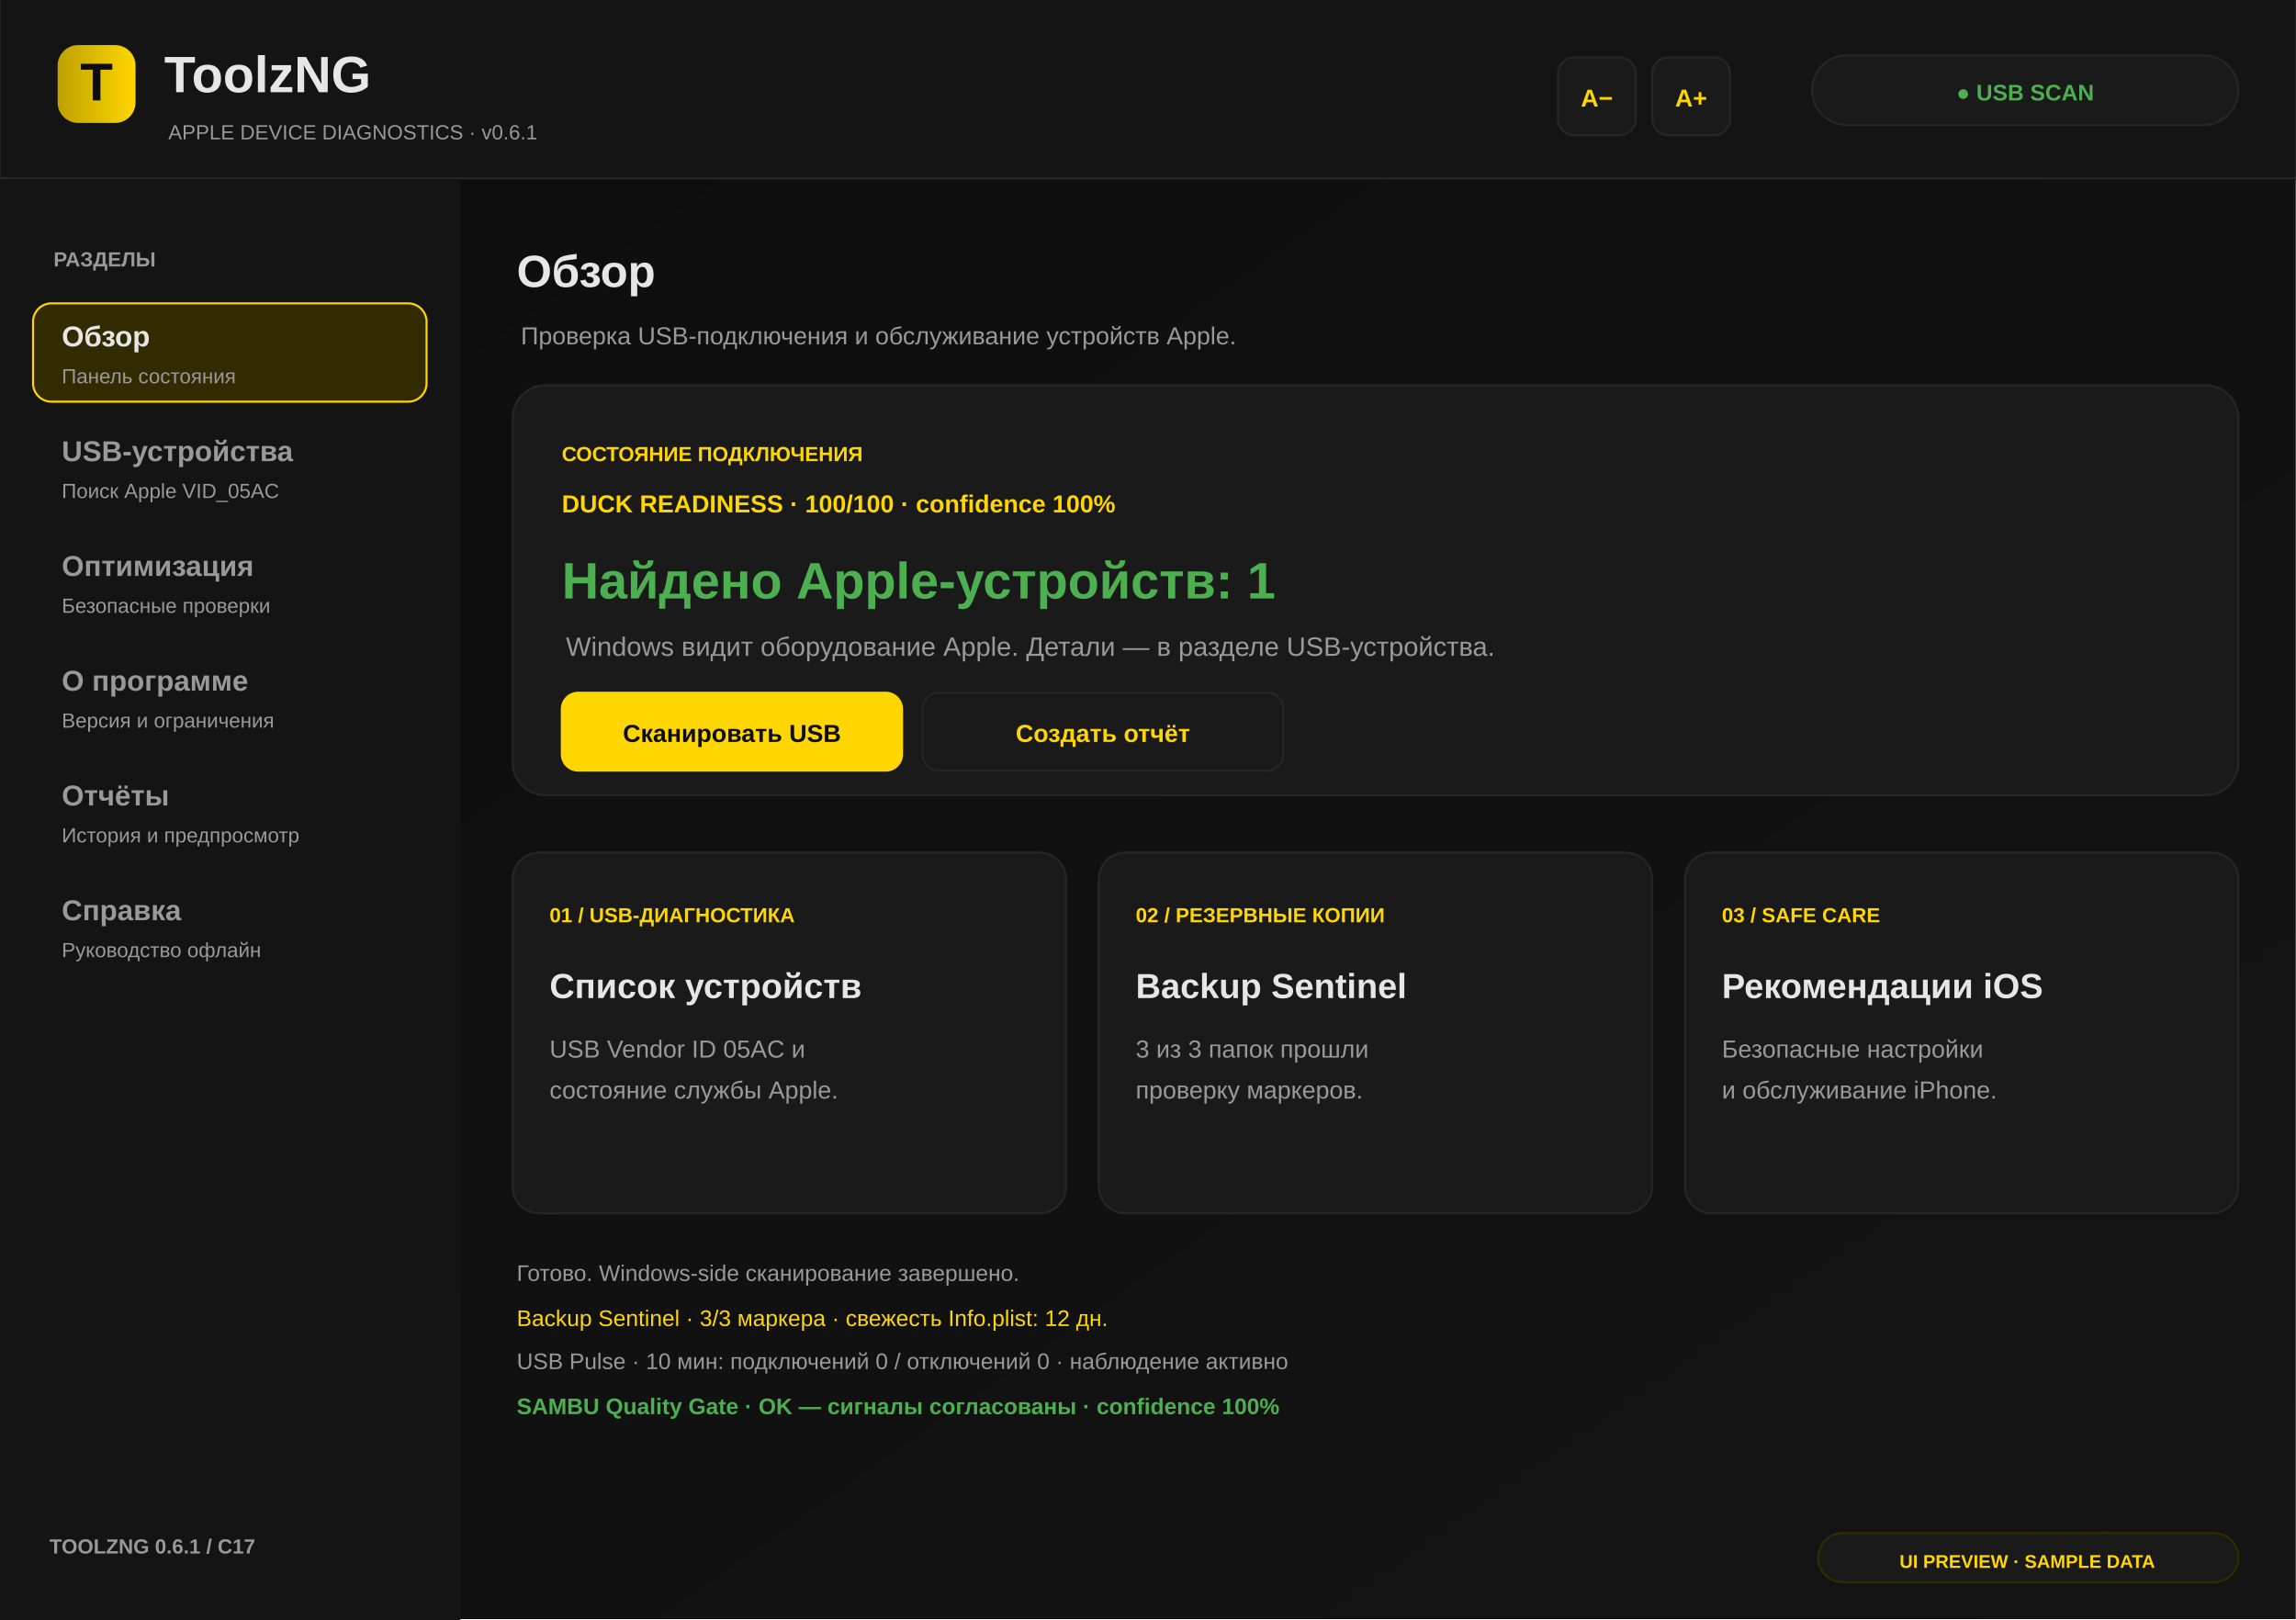
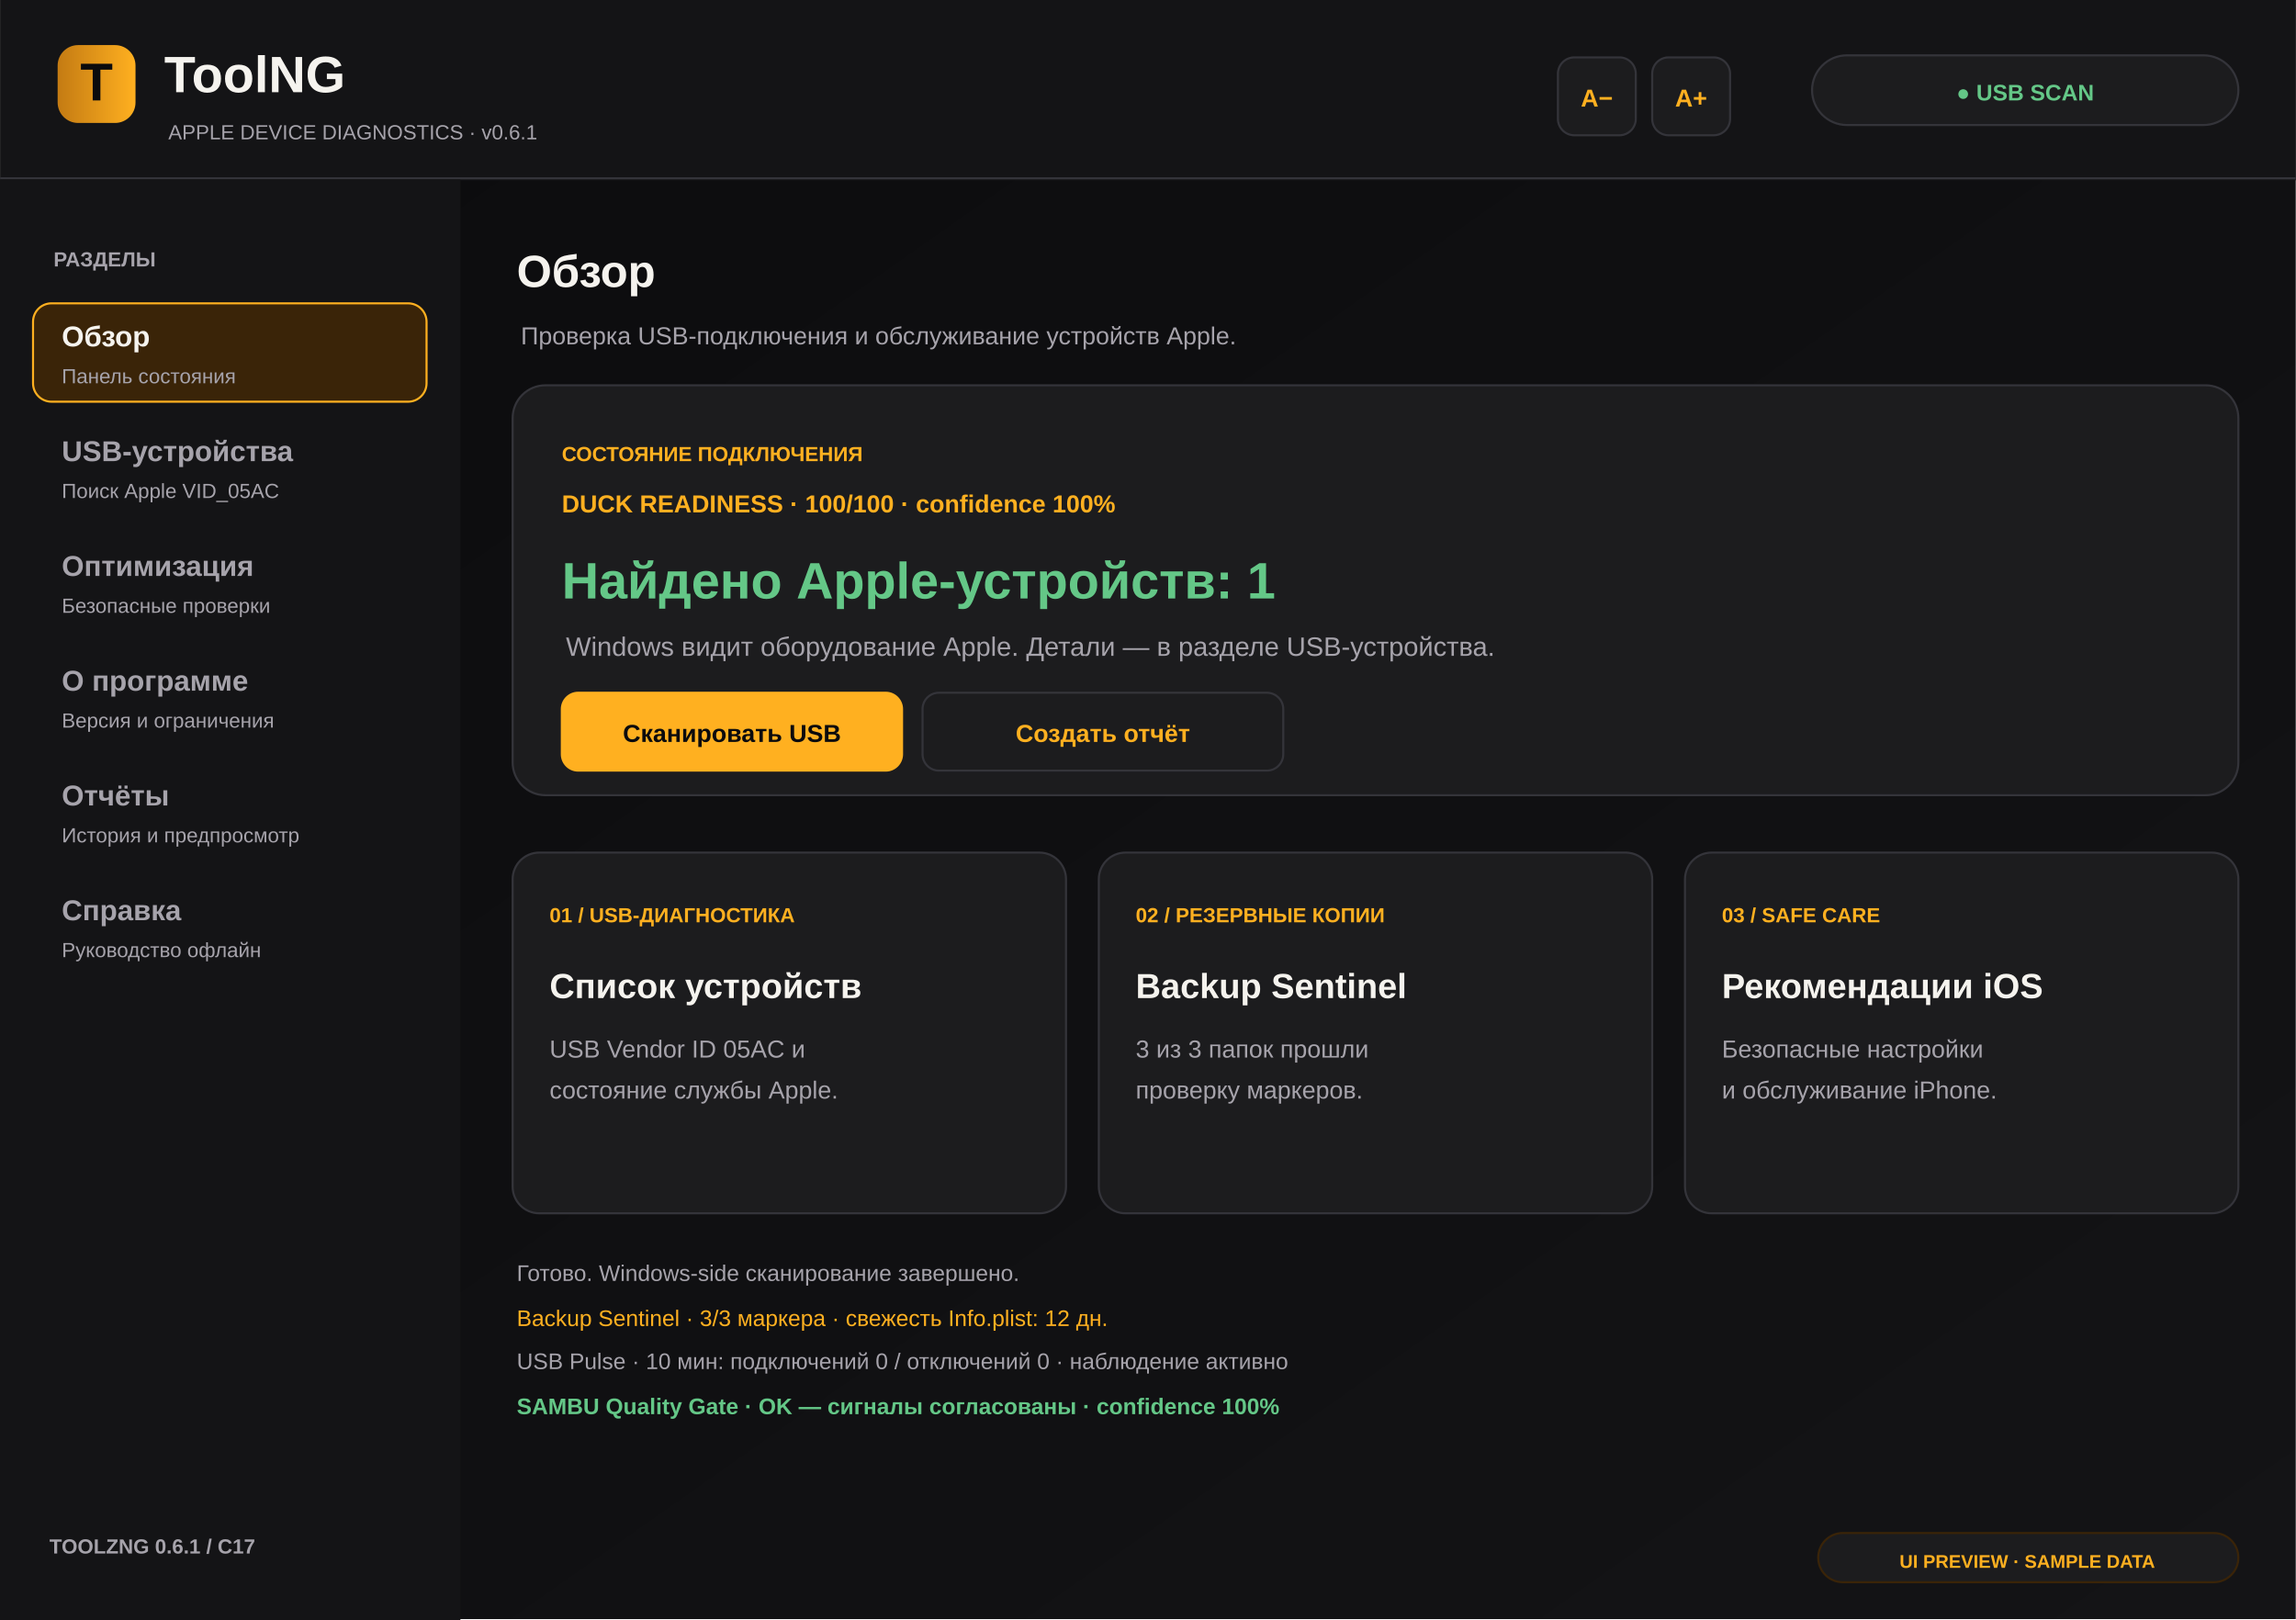
<svg xmlns="http://www.w3.org/2000/svg" width="1920" height="1354" viewBox="0 0 1120 790" role="img" aria-labelledby="title desc">
  <defs>
    <linearGradient id="bg" x1="0" y1="0" x2="1" y2="1">
-       <stop offset="0" stop-color="#0D0D0D" />
-       <stop offset="1" stop-color="#141414" />
+       <stop offset="0" stop-color="#0B0B0D" />
+       <stop offset="1" stop-color="#141416" />
    </linearGradient>
    <linearGradient id="gold" x1="0" y1="0" x2="1" y2="0">
-       <stop offset="0" stop-color="#BFA100" />
-       <stop offset="1" stop-color="#FFD600" />
+       <stop offset="0" stop-color="#C47B13" />
+       <stop offset="1" stop-color="#FFB020" />
    </linearGradient>
  </defs>
  <rect width="1120" height="790" fill="url(#bg)" />
-   <rect x="0" y="0" width="1120" height="88" fill="#141414" />
+   <rect x="0" y="0" width="1120" height="88" fill="#141416" />
  <rect x="28" y="22" width="38" height="38" rx="10" fill="url(#gold)" stroke="none" />
-   <text x="47" y="49" font-family="Segoe UI,Arial,sans-serif" font-size="26" font-weight="800" fill="#0D0D0D" text-anchor="middle">T</text>
-   <text x="80" y="45" font-family="Segoe UI,Arial,sans-serif" font-size="25" font-weight="700" fill="#E6E6E6" text-anchor="start">ToolzNG</text>
-   <text x="82" y="68" font-family="Segoe UI,Arial,sans-serif" font-size="10" font-weight="500" fill="#999999" text-anchor="start">APPLE DEVICE DIAGNOSTICS  ·  v0.6.1</text>
-   <rect x="760" y="28" width="38" height="38" rx="8" fill="#1A1A1A" stroke="#262626" />
-   <text x="779" y="52" font-family="Segoe UI,Arial,sans-serif" font-size="12" font-weight="700" fill="#FFD600" text-anchor="middle">A−</text>
-   <rect x="806" y="28" width="38" height="38" rx="8" fill="#1A1A1A" stroke="#262626" />
-   <text x="825" y="52" font-family="Segoe UI,Arial,sans-serif" font-size="12" font-weight="700" fill="#FFD600" text-anchor="middle">A+</text>
-   <rect x="884" y="27" width="208" height="34" rx="17" fill="#1A1A1A" stroke="#262626" />
-   <text x="988" y="49" font-family="Segoe UI,Arial,sans-serif" font-size="11" font-weight="700" fill="#4CAF50" text-anchor="middle">●  USB SCAN</text>
-   <line x1="0" y1="87" x2="1120" y2="87" stroke="#262626" stroke-width="1" />
-   <rect x="0" y="88" width="224" height="702" rx="0" fill="#141414" stroke="#141414" />
-   <text x="26" y="130" font-family="Segoe UI,Arial,sans-serif" font-size="10" font-weight="700" fill="#999999" text-anchor="start">РАЗДЕЛЫ</text>
-   <rect x="16" y="148" width="192" height="48" rx="9" fill="#332B00" stroke="#FFD600" />
-   <text x="30" y="169" font-family="Segoe UI,Arial,sans-serif" font-size="14" font-weight="600" fill="#E6E6E6" text-anchor="start">Обзор</text>
-   <text x="30" y="187" font-family="Segoe UI,Arial,sans-serif" font-size="10" font-weight="400" fill="#999999" text-anchor="start">Панель состояния</text>
-   <rect x="16" y="204" width="192" height="48" rx="9" fill="#141414" stroke="#141414" />
-   <text x="30" y="225" font-family="Segoe UI,Arial,sans-serif" font-size="14" font-weight="600" fill="#999999" text-anchor="start">USB-устройства</text>
-   <text x="30" y="243" font-family="Segoe UI,Arial,sans-serif" font-size="10" font-weight="400" fill="#999999" text-anchor="start">Поиск Apple VID_05AC</text>
-   <rect x="16" y="260" width="192" height="48" rx="9" fill="#141414" stroke="#141414" />
-   <text x="30" y="281" font-family="Segoe UI,Arial,sans-serif" font-size="14" font-weight="600" fill="#999999" text-anchor="start">Оптимизация</text>
-   <text x="30" y="299" font-family="Segoe UI,Arial,sans-serif" font-size="10" font-weight="400" fill="#999999" text-anchor="start">Безопасные проверки</text>
-   <rect x="16" y="316" width="192" height="48" rx="9" fill="#141414" stroke="#141414" />
-   <text x="30" y="337" font-family="Segoe UI,Arial,sans-serif" font-size="14" font-weight="600" fill="#999999" text-anchor="start">О программе</text>
-   <text x="30" y="355" font-family="Segoe UI,Arial,sans-serif" font-size="10" font-weight="400" fill="#999999" text-anchor="start">Версия и ограничения</text>
-   <rect x="16" y="372" width="192" height="48" rx="9" fill="#141414" stroke="#141414" />
-   <text x="30" y="393" font-family="Segoe UI,Arial,sans-serif" font-size="14" font-weight="600" fill="#999999" text-anchor="start">Отчёты</text>
-   <text x="30" y="411" font-family="Segoe UI,Arial,sans-serif" font-size="10" font-weight="400" fill="#999999" text-anchor="start">История и предпросмотр</text>
-   <rect x="16" y="428" width="192" height="48" rx="9" fill="#141414" stroke="#141414" />
-   <text x="30" y="449" font-family="Segoe UI,Arial,sans-serif" font-size="14" font-weight="600" fill="#999999" text-anchor="start">Справка</text>
-   <text x="30" y="467" font-family="Segoe UI,Arial,sans-serif" font-size="10" font-weight="400" fill="#999999" text-anchor="start">Руководство офлайн</text>
-   <text x="24" y="758" font-family="Segoe UI,Arial,sans-serif" font-size="10" font-weight="600" fill="#999999" text-anchor="start">TOOLZNG  0.6.1  /  C17</text>
-   <text x="252" y="140" font-family="Segoe UI,Arial,sans-serif" font-size="22" font-weight="700" fill="#E6E6E6" text-anchor="start">Обзор</text>
-   <text x="254" y="168" font-family="Segoe UI,Arial,sans-serif" font-size="12" font-weight="400" fill="#999999" text-anchor="start">Проверка USB-подключения и обслуживание устройств Apple.</text>
-   <rect x="250" y="188" width="842" height="200" rx="16" fill="#1A1A1A" stroke="#262626" />
-   <text x="274" y="225" font-family="Segoe UI,Arial,sans-serif" font-size="10" font-weight="700" fill="#FFD600" text-anchor="start">СОСТОЯНИЕ ПОДКЛЮЧЕНИЯ</text>
-   <text x="274" y="250" font-family="Segoe UI,Arial,sans-serif" font-size="12" font-weight="600" fill="#FFD600" text-anchor="start">DUCK READINESS  ·  100/100  ·  confidence 100%</text>
-   <text x="274" y="292" font-family="Segoe UI,Arial,sans-serif" font-size="25" font-weight="700" fill="#4CAF50" text-anchor="start">Найдено Apple-устройств: 1</text>
-   <text x="276" y="320" font-family="Segoe UI,Arial,sans-serif" font-size="13" font-weight="400" fill="#999999" text-anchor="start">Windows видит оборудование Apple. Детали — в разделе USB-устройства.</text>
-   <rect x="274" y="338" width="166" height="38" rx="8" fill="#FFD600" stroke="#FFD600" />
-   <text x="357" y="362" font-family="Segoe UI,Arial,sans-serif" font-size="12" font-weight="700" fill="#0D0D0D" text-anchor="middle">Сканировать USB</text>
-   <rect x="450" y="338" width="176" height="38" rx="8" fill="#1A1A1A" stroke="#262626" />
-   <text x="538" y="362" font-family="Segoe UI,Arial,sans-serif" font-size="12" font-weight="700" fill="#FFD600" text-anchor="middle">Создать отчёт</text>
-   <rect x="250" y="416" width="270" height="176" rx="13" fill="#1A1A1A" stroke="#262626" />
-   <rect x="536" y="416" width="270" height="176" rx="13" fill="#1A1A1A" stroke="#262626" />
-   <rect x="822" y="416" width="270" height="176" rx="13" fill="#1A1A1A" stroke="#262626" />
-   <text x="268" y="450" font-family="Segoe UI,Arial,sans-serif" font-size="10" font-weight="700" fill="#FFD600" text-anchor="start">01  /  USB-ДИАГНОСТИКА</text>
-   <text x="268" y="487" font-family="Segoe UI,Arial,sans-serif" font-size="17" font-weight="650" fill="#E6E6E6" text-anchor="start">Список устройств</text>
-   <text x="268" y="516" font-family="Segoe UI,Arial,sans-serif" font-size="12" font-weight="400" fill="#999999" text-anchor="start">USB Vendor ID 05AC и</text>
-   <text x="268" y="536" font-family="Segoe UI,Arial,sans-serif" font-size="12" font-weight="400" fill="#999999" text-anchor="start">состояние службы Apple.</text>
-   <text x="554" y="450" font-family="Segoe UI,Arial,sans-serif" font-size="10" font-weight="700" fill="#FFD600" text-anchor="start">02  /  РЕЗЕРВНЫЕ КОПИИ</text>
-   <text x="554" y="487" font-family="Segoe UI,Arial,sans-serif" font-size="17" font-weight="650" fill="#E6E6E6" text-anchor="start">Backup Sentinel</text>
-   <text x="554" y="516" font-family="Segoe UI,Arial,sans-serif" font-size="12" font-weight="400" fill="#999999" text-anchor="start">3 из 3 папок прошли</text>
-   <text x="554" y="536" font-family="Segoe UI,Arial,sans-serif" font-size="12" font-weight="400" fill="#999999" text-anchor="start">проверку маркеров.</text>
-   <text x="840" y="450" font-family="Segoe UI,Arial,sans-serif" font-size="10" font-weight="700" fill="#FFD600" text-anchor="start">03  /  SAFE CARE</text>
-   <text x="840" y="487" font-family="Segoe UI,Arial,sans-serif" font-size="17" font-weight="650" fill="#E6E6E6" text-anchor="start">Рекомендации iOS</text>
-   <text x="840" y="516" font-family="Segoe UI,Arial,sans-serif" font-size="12" font-weight="400" fill="#999999" text-anchor="start">Безопасные настройки</text>
-   <text x="840" y="536" font-family="Segoe UI,Arial,sans-serif" font-size="12" font-weight="400" fill="#999999" text-anchor="start">и обслуживание iPhone.</text>
-   <text x="252" y="625" font-family="Segoe UI,Arial,sans-serif" font-size="11" font-weight="400" fill="#999999" text-anchor="start">Готово. Windows-side сканирование завершено.</text>
-   <text x="252" y="647" font-family="Segoe UI,Arial,sans-serif" font-size="11" font-weight="400" fill="#FFD600" text-anchor="start">Backup Sentinel · 3/3 маркера · свежесть Info.plist: 12 дн.</text>
-   <text x="252" y="668" font-family="Segoe UI,Arial,sans-serif" font-size="11" font-weight="400" fill="#999999" text-anchor="start">USB Pulse · 10 мин: подключений 0 / отключений 0 · наблюдение активно</text>
-   <text x="252" y="690" font-family="Segoe UI,Arial,sans-serif" font-size="11" font-weight="600" fill="#4CAF50" text-anchor="start">SAMBU Quality Gate · OK — сигналы согласованы · confidence 100%</text>
-   <rect x="887" y="748" width="205" height="24" rx="12" fill="#1A1A1A" stroke="#332B00" />
-   <text x="989" y="765" font-family="Segoe UI,Arial,sans-serif" font-size="9" font-weight="700" fill="#FFD600" text-anchor="middle">UI PREVIEW  ·  SAMPLE DATA</text>
+   <text x="47" y="49" font-family="Segoe UI,Arial,sans-serif" font-size="26" font-weight="800" fill="#0B0B0D" text-anchor="middle">T</text>
+   <text x="80" y="45" font-family="Segoe UI,Arial,sans-serif" font-size="25" font-weight="700" fill="#F5F3EE" text-anchor="start">ToolNG</text>
+   <text x="82" y="68" font-family="Segoe UI,Arial,sans-serif" font-size="10" font-weight="500" fill="#A6A3AB" text-anchor="start">APPLE DEVICE DIAGNOSTICS  ·  v0.6.1</text>
+   <rect x="760" y="28" width="38" height="38" rx="8" fill="#1C1C1E" stroke="#34343A" />
+   <text x="779" y="52" font-family="Segoe UI,Arial,sans-serif" font-size="12" font-weight="700" fill="#FFB020" text-anchor="middle">A−</text>
+   <rect x="806" y="28" width="38" height="38" rx="8" fill="#1C1C1E" stroke="#34343A" />
+   <text x="825" y="52" font-family="Segoe UI,Arial,sans-serif" font-size="12" font-weight="700" fill="#FFB020" text-anchor="middle">A+</text>
+   <rect x="884" y="27" width="208" height="34" rx="17" fill="#1C1C1E" stroke="#34343A" />
+   <text x="988" y="49" font-family="Segoe UI,Arial,sans-serif" font-size="11" font-weight="700" fill="#64C787" text-anchor="middle">●  USB SCAN</text>
+   <line x1="0" y1="87" x2="1120" y2="87" stroke="#34343A" stroke-width="1" />
+   <rect x="0" y="88" width="224" height="702" rx="0" fill="#141416" stroke="#141416" />
+   <text x="26" y="130" font-family="Segoe UI,Arial,sans-serif" font-size="10" font-weight="700" fill="#A6A3AB" text-anchor="start">РАЗДЕЛЫ</text>
+   <rect x="16" y="148" width="192" height="48" rx="9" fill="#3A2408" stroke="#FFB020" />
+   <text x="30" y="169" font-family="Segoe UI,Arial,sans-serif" font-size="14" font-weight="600" fill="#F5F3EE" text-anchor="start">Обзор</text>
+   <text x="30" y="187" font-family="Segoe UI,Arial,sans-serif" font-size="10" font-weight="400" fill="#A6A3AB" text-anchor="start">Панель состояния</text>
+   <rect x="16" y="204" width="192" height="48" rx="9" fill="#141416" stroke="#141416" />
+   <text x="30" y="225" font-family="Segoe UI,Arial,sans-serif" font-size="14" font-weight="600" fill="#A6A3AB" text-anchor="start">USB-устройства</text>
+   <text x="30" y="243" font-family="Segoe UI,Arial,sans-serif" font-size="10" font-weight="400" fill="#A6A3AB" text-anchor="start">Поиск Apple VID_05AC</text>
+   <rect x="16" y="260" width="192" height="48" rx="9" fill="#141416" stroke="#141416" />
+   <text x="30" y="281" font-family="Segoe UI,Arial,sans-serif" font-size="14" font-weight="600" fill="#A6A3AB" text-anchor="start">Оптимизация</text>
+   <text x="30" y="299" font-family="Segoe UI,Arial,sans-serif" font-size="10" font-weight="400" fill="#A6A3AB" text-anchor="start">Безопасные проверки</text>
+   <rect x="16" y="316" width="192" height="48" rx="9" fill="#141416" stroke="#141416" />
+   <text x="30" y="337" font-family="Segoe UI,Arial,sans-serif" font-size="14" font-weight="600" fill="#A6A3AB" text-anchor="start">О программе</text>
+   <text x="30" y="355" font-family="Segoe UI,Arial,sans-serif" font-size="10" font-weight="400" fill="#A6A3AB" text-anchor="start">Версия и ограничения</text>
+   <rect x="16" y="372" width="192" height="48" rx="9" fill="#141416" stroke="#141416" />
+   <text x="30" y="393" font-family="Segoe UI,Arial,sans-serif" font-size="14" font-weight="600" fill="#A6A3AB" text-anchor="start">Отчёты</text>
+   <text x="30" y="411" font-family="Segoe UI,Arial,sans-serif" font-size="10" font-weight="400" fill="#A6A3AB" text-anchor="start">История и предпросмотр</text>
+   <rect x="16" y="428" width="192" height="48" rx="9" fill="#141416" stroke="#141416" />
+   <text x="30" y="449" font-family="Segoe UI,Arial,sans-serif" font-size="14" font-weight="600" fill="#A6A3AB" text-anchor="start">Справка</text>
+   <text x="30" y="467" font-family="Segoe UI,Arial,sans-serif" font-size="10" font-weight="400" fill="#A6A3AB" text-anchor="start">Руководство офлайн</text>
+   <text x="24" y="758" font-family="Segoe UI,Arial,sans-serif" font-size="10" font-weight="600" fill="#A6A3AB" text-anchor="start">TOOLZNG  0.6.1  /  C17</text>
+   <text x="252" y="140" font-family="Segoe UI,Arial,sans-serif" font-size="22" font-weight="700" fill="#F5F3EE" text-anchor="start">Обзор</text>
+   <text x="254" y="168" font-family="Segoe UI,Arial,sans-serif" font-size="12" font-weight="400" fill="#A6A3AB" text-anchor="start">Проверка USB-подключения и обслуживание устройств Apple.</text>
+   <rect x="250" y="188" width="842" height="200" rx="16" fill="#1C1C1E" stroke="#34343A" />
+   <text x="274" y="225" font-family="Segoe UI,Arial,sans-serif" font-size="10" font-weight="700" fill="#FFB020" text-anchor="start">СОСТОЯНИЕ ПОДКЛЮЧЕНИЯ</text>
+   <text x="274" y="250" font-family="Segoe UI,Arial,sans-serif" font-size="12" font-weight="600" fill="#FFB020" text-anchor="start">DUCK READINESS  ·  100/100  ·  confidence 100%</text>
+   <text x="274" y="292" font-family="Segoe UI,Arial,sans-serif" font-size="25" font-weight="700" fill="#64C787" text-anchor="start">Найдено Apple-устройств: 1</text>
+   <text x="276" y="320" font-family="Segoe UI,Arial,sans-serif" font-size="13" font-weight="400" fill="#A6A3AB" text-anchor="start">Windows видит оборудование Apple. Детали — в разделе USB-устройства.</text>
+   <rect x="274" y="338" width="166" height="38" rx="8" fill="#FFB020" stroke="#FFB020" />
+   <text x="357" y="362" font-family="Segoe UI,Arial,sans-serif" font-size="12" font-weight="700" fill="#0B0B0D" text-anchor="middle">Сканировать USB</text>
+   <rect x="450" y="338" width="176" height="38" rx="8" fill="#1C1C1E" stroke="#34343A" />
+   <text x="538" y="362" font-family="Segoe UI,Arial,sans-serif" font-size="12" font-weight="700" fill="#FFB020" text-anchor="middle">Создать отчёт</text>
+   <rect x="250" y="416" width="270" height="176" rx="13" fill="#1C1C1E" stroke="#34343A" />
+   <rect x="536" y="416" width="270" height="176" rx="13" fill="#1C1C1E" stroke="#34343A" />
+   <rect x="822" y="416" width="270" height="176" rx="13" fill="#1C1C1E" stroke="#34343A" />
+   <text x="268" y="450" font-family="Segoe UI,Arial,sans-serif" font-size="10" font-weight="700" fill="#FFB020" text-anchor="start">01  /  USB-ДИАГНОСТИКА</text>
+   <text x="268" y="487" font-family="Segoe UI,Arial,sans-serif" font-size="17" font-weight="650" fill="#F5F3EE" text-anchor="start">Список устройств</text>
+   <text x="268" y="516" font-family="Segoe UI,Arial,sans-serif" font-size="12" font-weight="400" fill="#A6A3AB" text-anchor="start">USB Vendor ID 05AC и</text>
+   <text x="268" y="536" font-family="Segoe UI,Arial,sans-serif" font-size="12" font-weight="400" fill="#A6A3AB" text-anchor="start">состояние службы Apple.</text>
+   <text x="554" y="450" font-family="Segoe UI,Arial,sans-serif" font-size="10" font-weight="700" fill="#FFB020" text-anchor="start">02  /  РЕЗЕРВНЫЕ КОПИИ</text>
+   <text x="554" y="487" font-family="Segoe UI,Arial,sans-serif" font-size="17" font-weight="650" fill="#F5F3EE" text-anchor="start">Backup Sentinel</text>
+   <text x="554" y="516" font-family="Segoe UI,Arial,sans-serif" font-size="12" font-weight="400" fill="#A6A3AB" text-anchor="start">3 из 3 папок прошли</text>
+   <text x="554" y="536" font-family="Segoe UI,Arial,sans-serif" font-size="12" font-weight="400" fill="#A6A3AB" text-anchor="start">проверку маркеров.</text>
+   <text x="840" y="450" font-family="Segoe UI,Arial,sans-serif" font-size="10" font-weight="700" fill="#FFB020" text-anchor="start">03  /  SAFE CARE</text>
+   <text x="840" y="487" font-family="Segoe UI,Arial,sans-serif" font-size="17" font-weight="650" fill="#F5F3EE" text-anchor="start">Рекомендации iOS</text>
+   <text x="840" y="516" font-family="Segoe UI,Arial,sans-serif" font-size="12" font-weight="400" fill="#A6A3AB" text-anchor="start">Безопасные настройки</text>
+   <text x="840" y="536" font-family="Segoe UI,Arial,sans-serif" font-size="12" font-weight="400" fill="#A6A3AB" text-anchor="start">и обслуживание iPhone.</text>
+   <text x="252" y="625" font-family="Segoe UI,Arial,sans-serif" font-size="11" font-weight="400" fill="#A6A3AB" text-anchor="start">Готово. Windows-side сканирование завершено.</text>
+   <text x="252" y="647" font-family="Segoe UI,Arial,sans-serif" font-size="11" font-weight="400" fill="#FFB020" text-anchor="start">Backup Sentinel · 3/3 маркера · свежесть Info.plist: 12 дн.</text>
+   <text x="252" y="668" font-family="Segoe UI,Arial,sans-serif" font-size="11" font-weight="400" fill="#A6A3AB" text-anchor="start">USB Pulse · 10 мин: подключений 0 / отключений 0 · наблюдение активно</text>
+   <text x="252" y="690" font-family="Segoe UI,Arial,sans-serif" font-size="11" font-weight="600" fill="#64C787" text-anchor="start">SAMBU Quality Gate · OK — сигналы согласованы · confidence 100%</text>
+   <rect x="887" y="748" width="205" height="24" rx="12" fill="#1C1C1E" stroke="#3A2408" />
+   <text x="989" y="765" font-family="Segoe UI,Arial,sans-serif" font-size="9" font-weight="700" fill="#FFB020" text-anchor="middle">UI PREVIEW  ·  SAMPLE DATA</text>
</svg>
